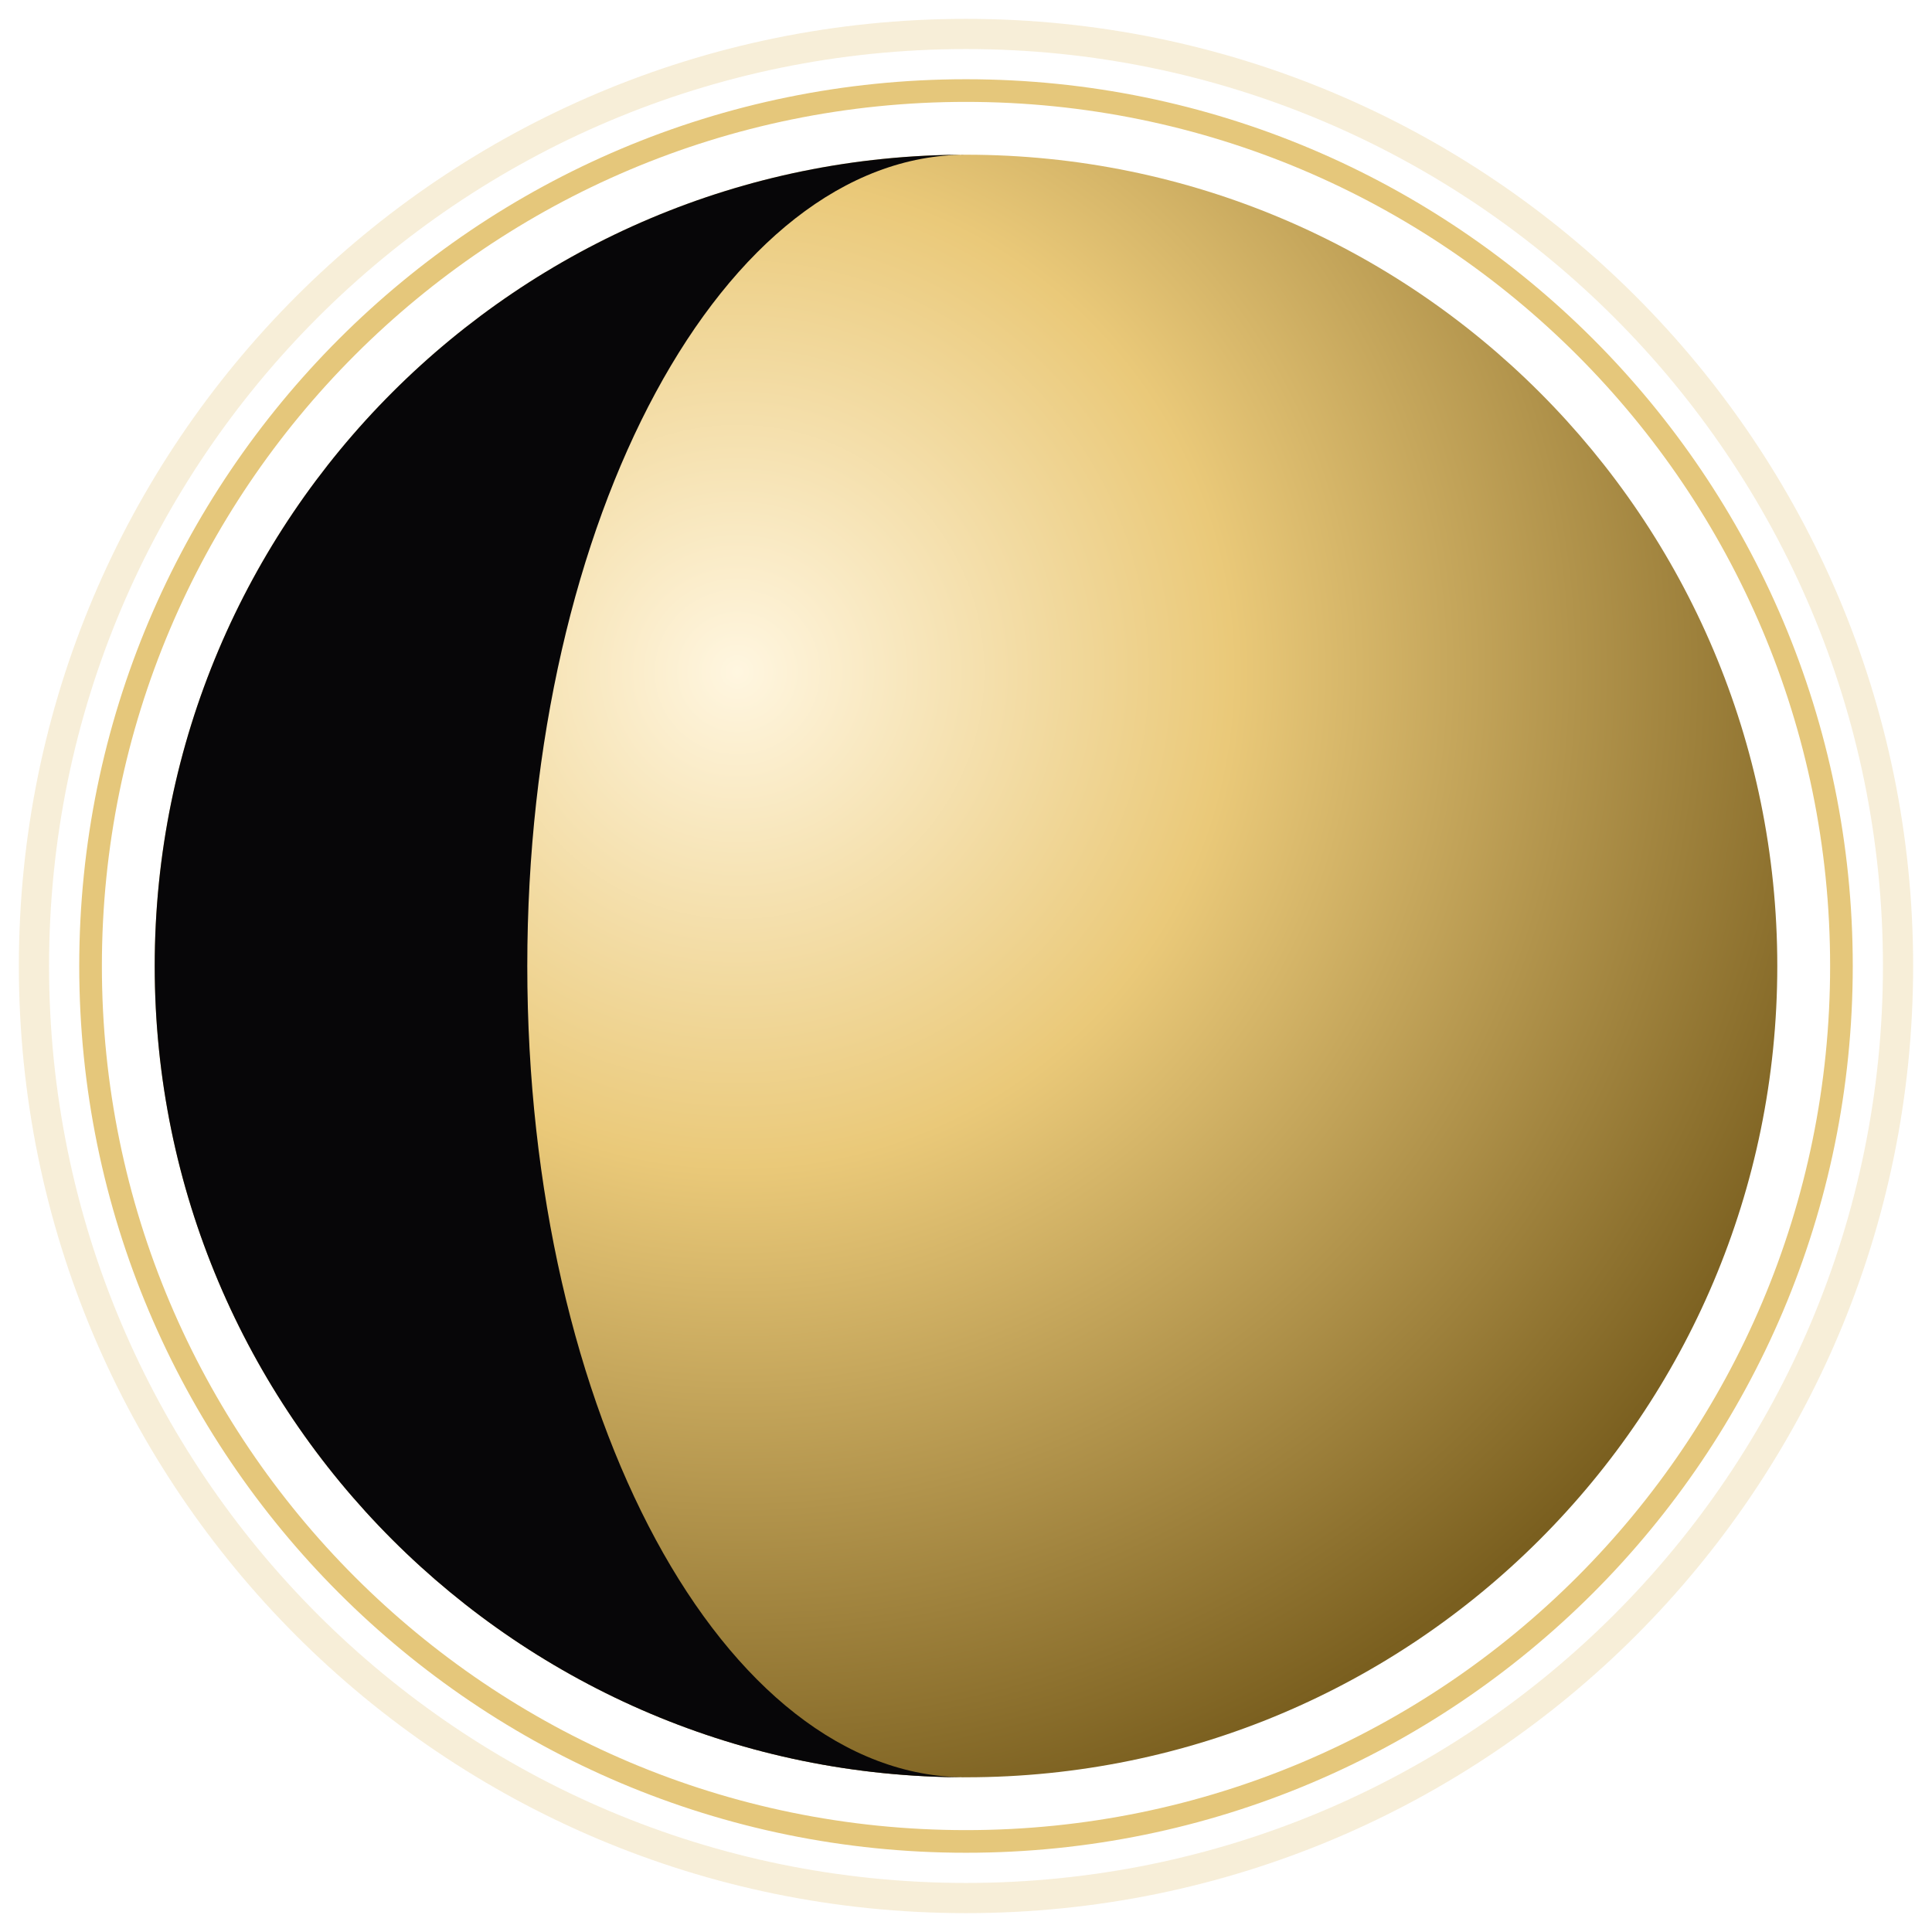
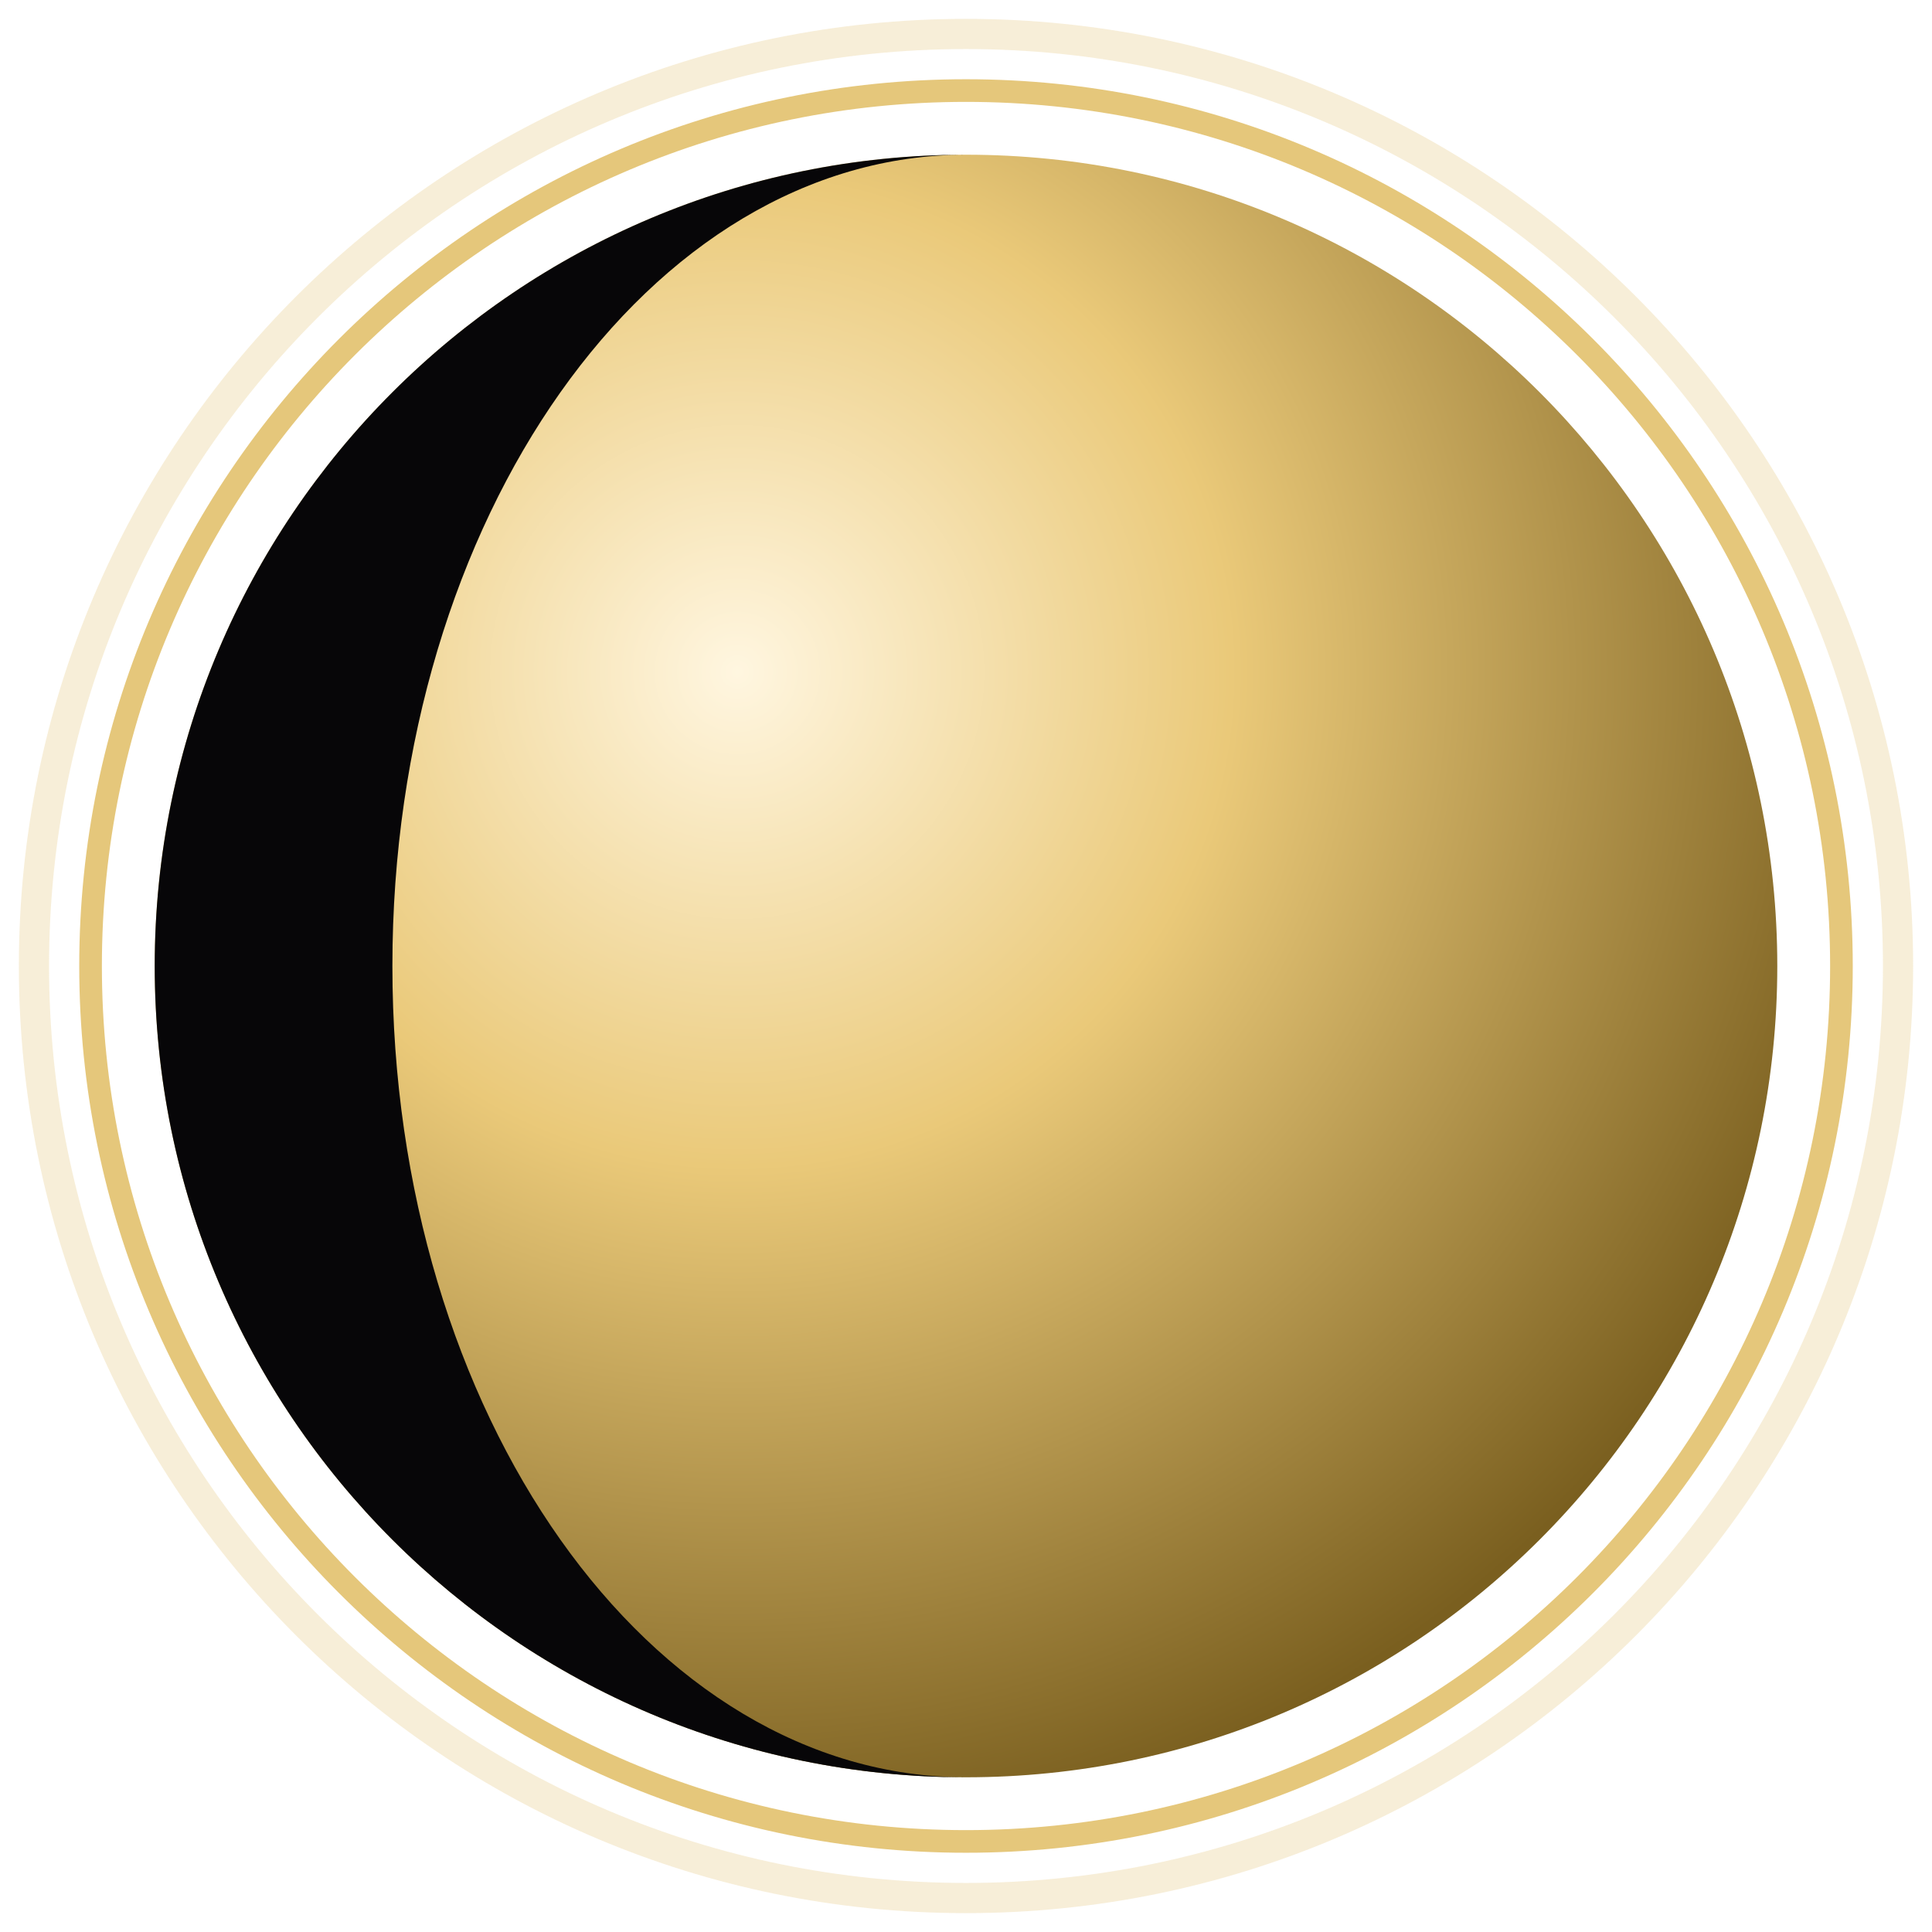
<svg xmlns="http://www.w3.org/2000/svg" viewBox="0 0 512 512" width="512" height="512">
  <defs>
    <radialGradient id="moonGold" cx="36%" cy="32%" r="72%">
      <stop offset="0%" stop-color="#FFF6E0" />
      <stop offset="42%" stop-color="#EAC979" />
      <stop offset="100%" stop-color="#7A5F1F" />
    </radialGradient>
  </defs>
  <circle cx="256" cy="256" r="215" fill="url(#moonGold)" />
-   <path d="M 256 41 A 215 215 0 0 0 256 471 A 116.263 215 0 0 1 256 41 Z" fill="#070608" fill-opacity="1.0" />
+   <path d="M 256 41 A 215 215 0 0 0 256 471 A 152.012 215 0 0 1 256 41 Z" fill="#070608" fill-opacity="1.0" />
  <circle cx="256" cy="256" r="247" fill="none" stroke="#E5C77B" stroke-opacity="0.3" stroke-width="8.0" />
  <circle cx="256" cy="256" r="232" fill="none" stroke="#E5C77B" stroke-opacity="1.0" stroke-width="6.0" />
</svg>
